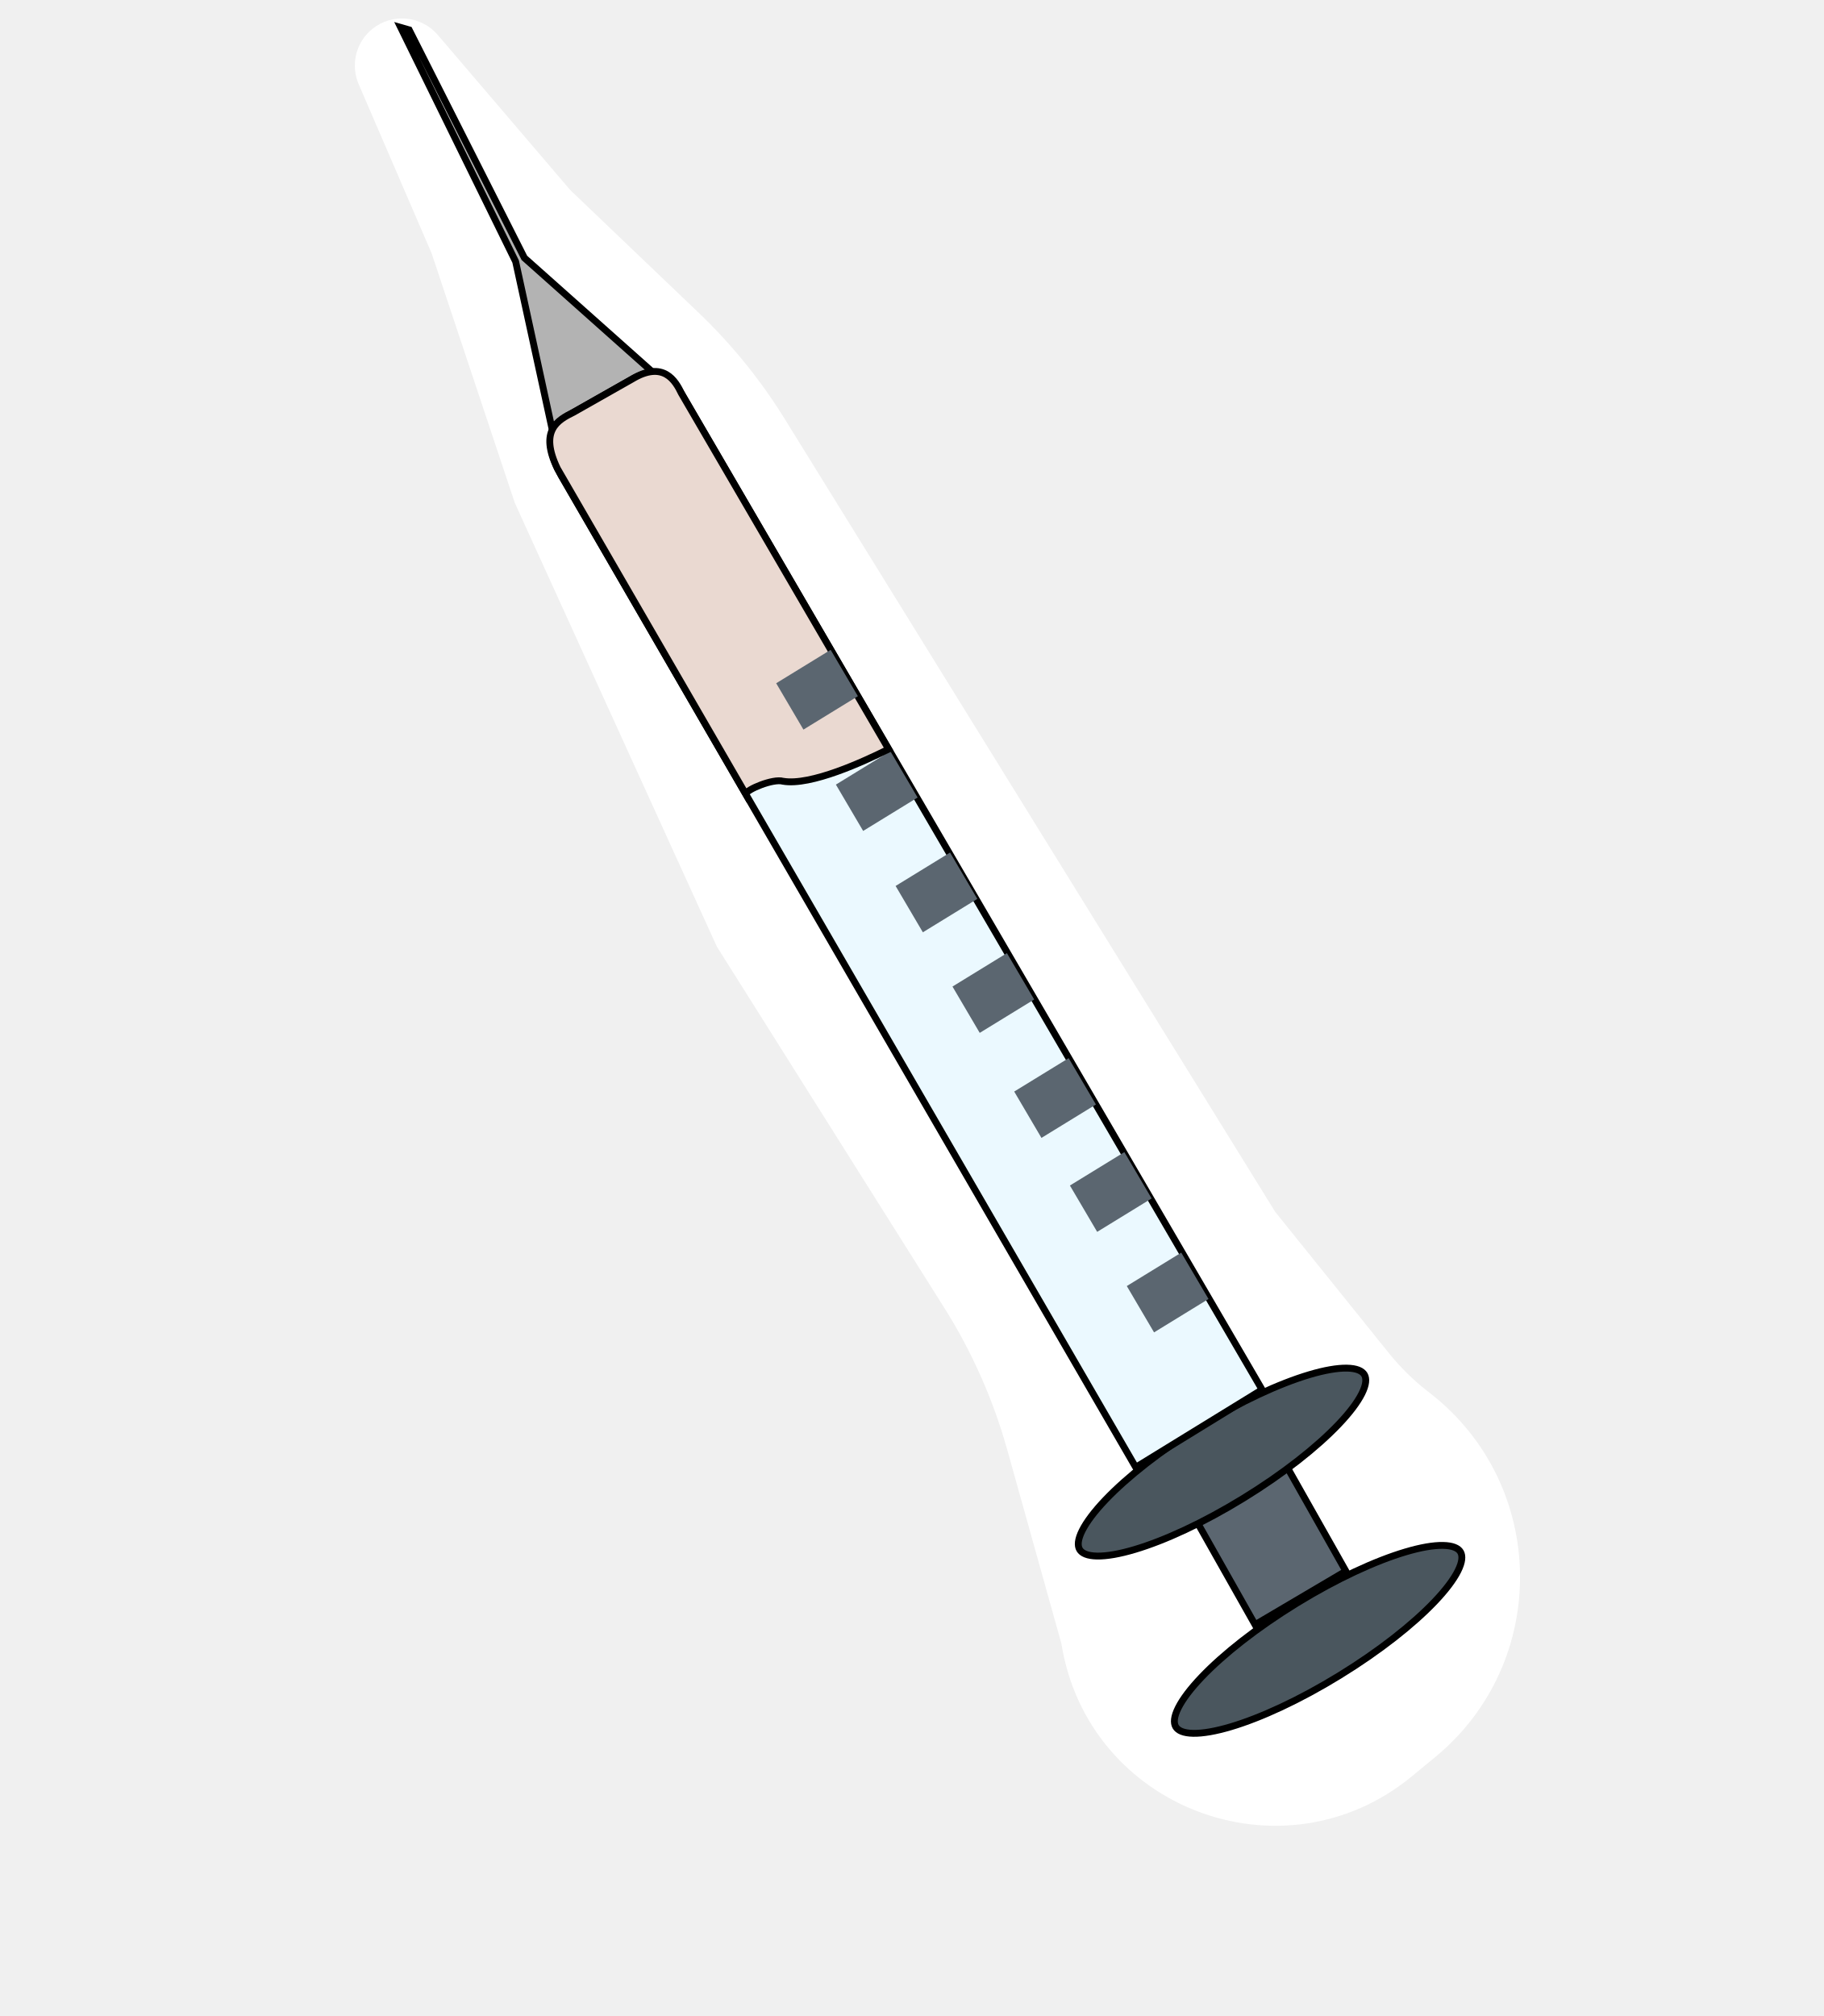
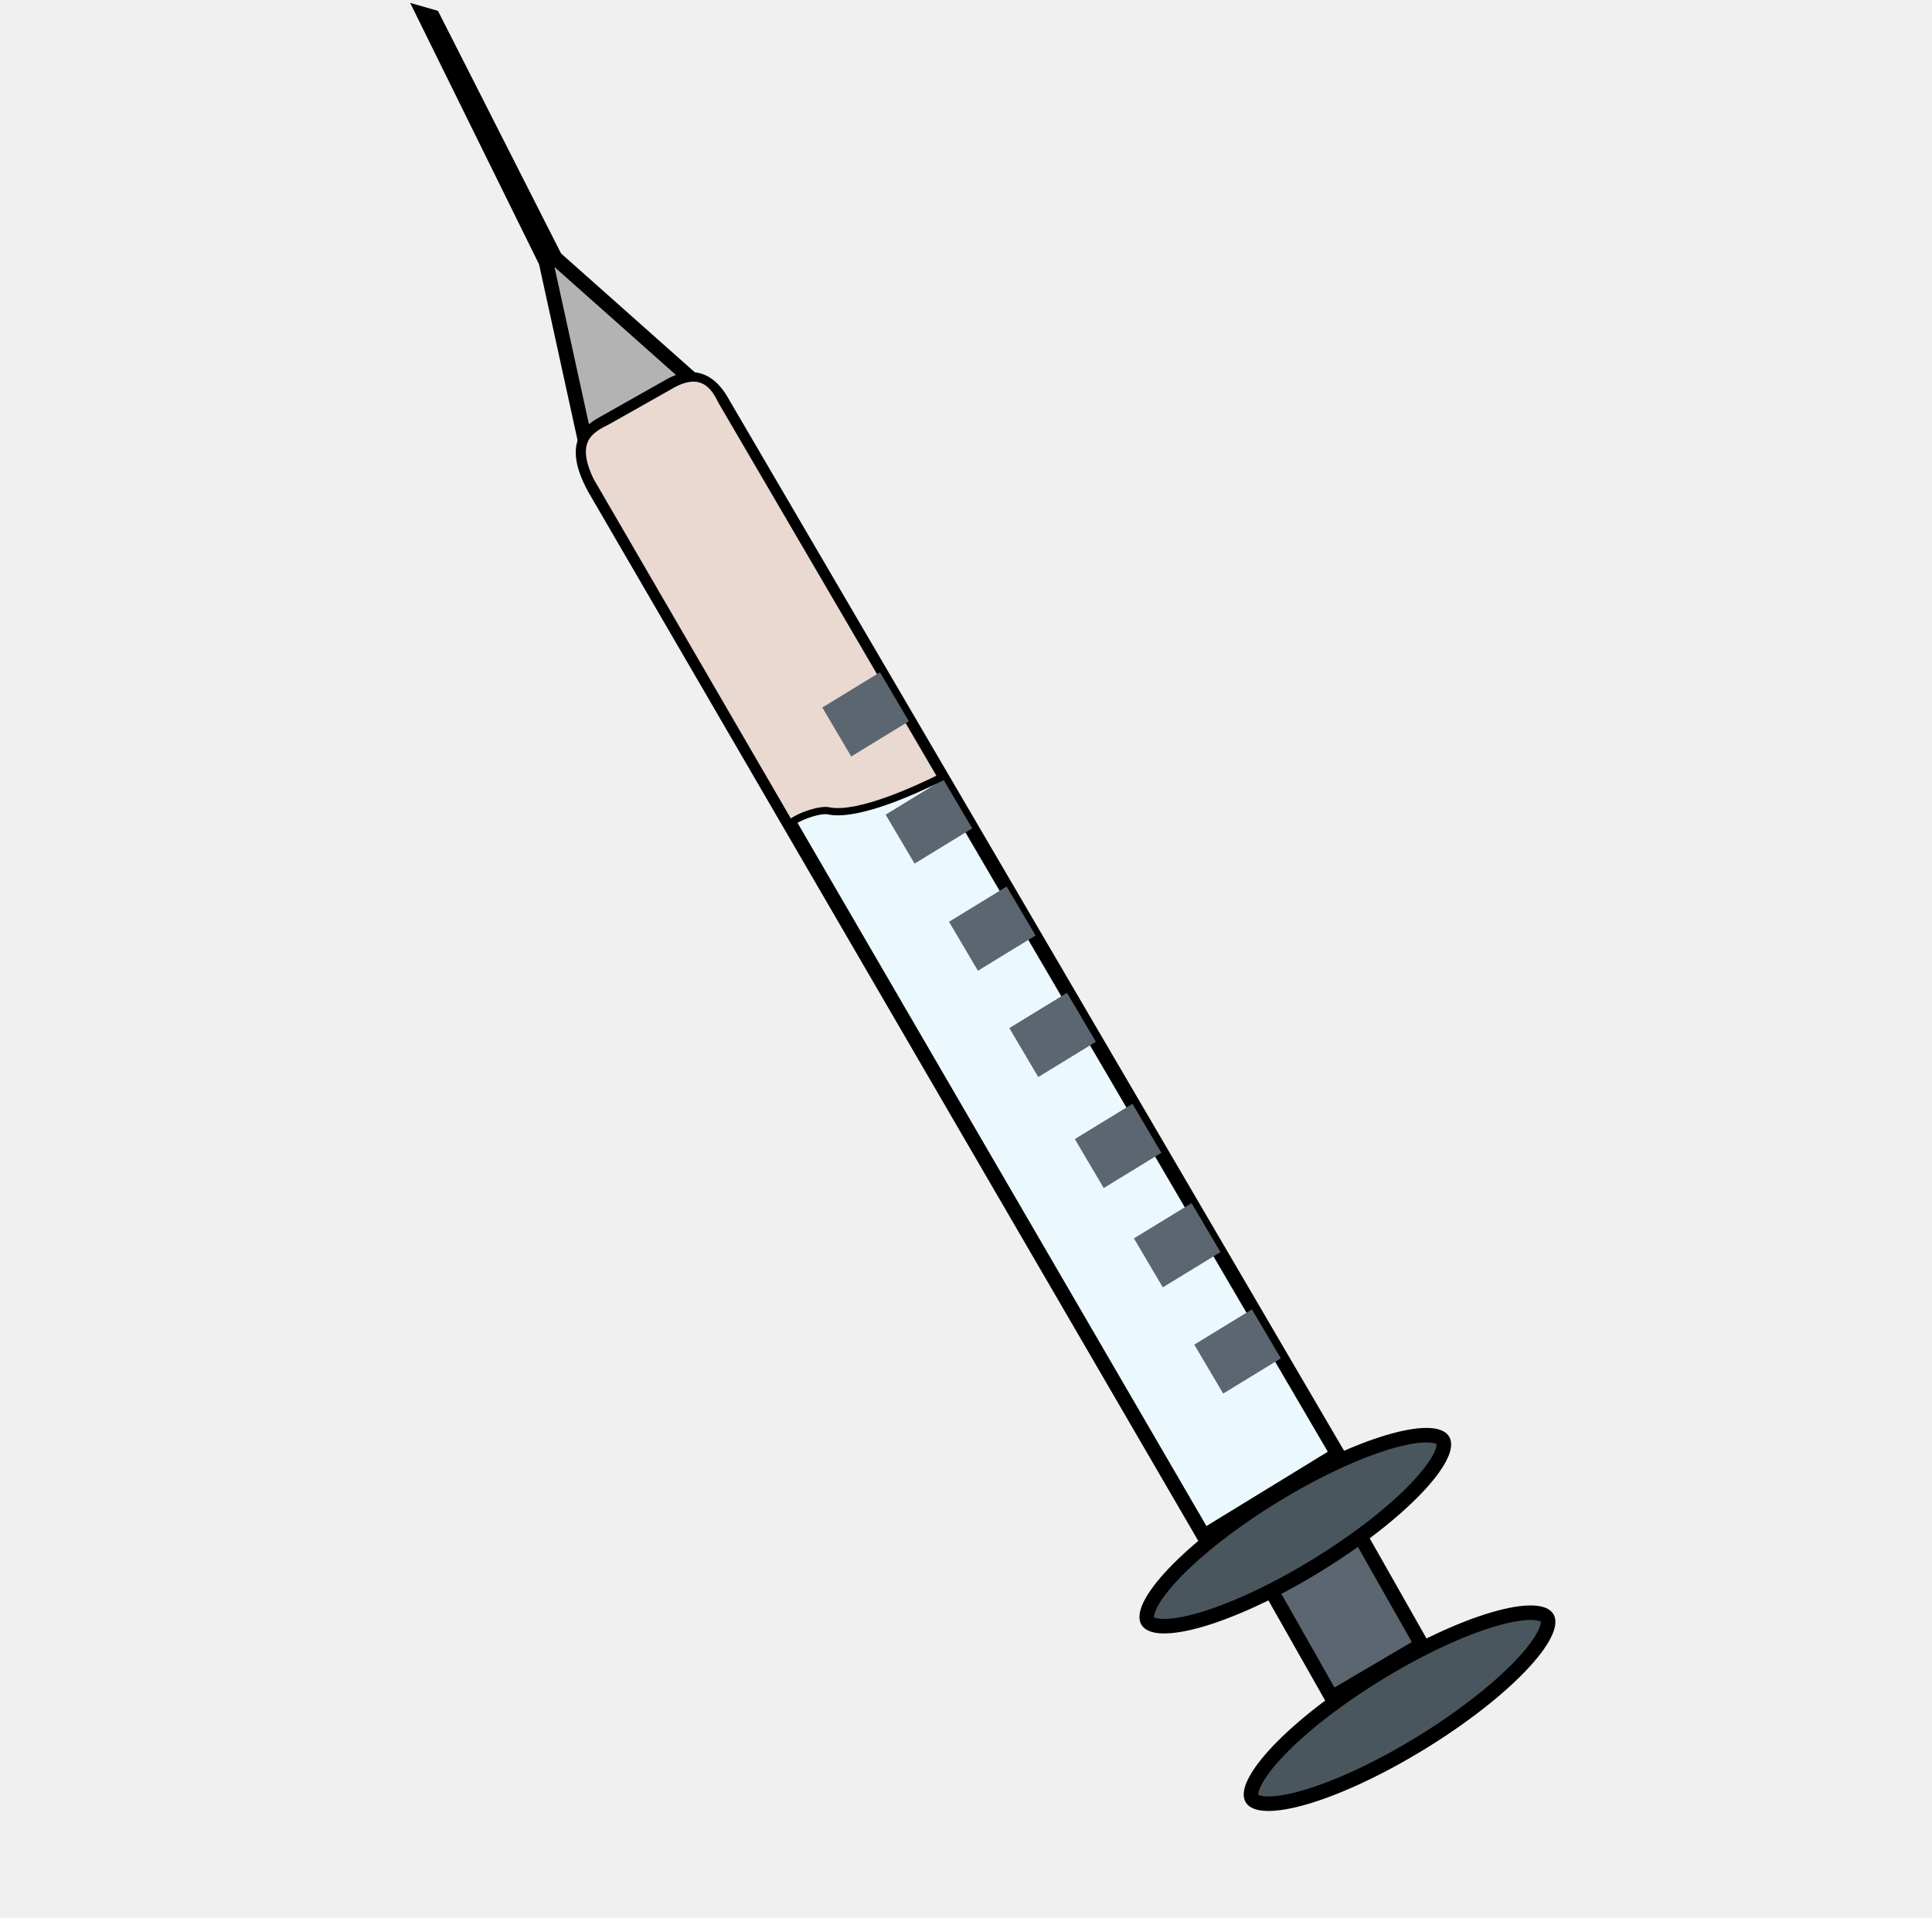
- <svg xmlns="http://www.w3.org/2000/svg" width="266" height="294" viewBox="0 0 266 294" fill="none">
-   <path d="M62.959 36.967L52.312 12.285C51.093 9.46 51.901 6.169 54.289 4.229C57.183 1.877 61.426 2.263 63.849 5.099L83.175 27.725L101.911 45.629C106.729 50.232 110.941 55.43 114.447 61.097L185.988 176.747L202.556 197.331C204.213 199.389 206.1 201.25 208.182 202.876L208.614 203.213C225.755 216.605 226.088 242.426 209.296 256.254L205.904 259.048C187.118 274.518 158.633 263.737 154.798 239.705L146.904 211.455C144.861 204.143 141.768 197.165 137.723 190.74L104.546 138.047L75.088 73.356L62.959 36.967Z" fill="white" />
-   <path d="M76.476 37.608L95.678 54.716L80.692 63.385L75.204 38.153L58.434 4L59.672 4.355L76.476 37.608Z" fill="#B3B3B3" stroke="black" />
-   <rect x="-0.677" y="-0.181" width="15.375" height="27.803" transform="matrix(-0.861268 0.508151 -0.491799 -0.870709 195.609 229.31)" fill="#5B6670" stroke="black" />
-   <path d="M213 226.328C213.327 226.884 213.278 227.783 212.627 229.086C211.988 230.363 210.836 231.888 209.239 233.565C206.049 236.912 201.164 240.777 195.338 244.353C189.512 247.929 183.877 250.52 179.487 251.825C177.288 252.479 175.429 252.801 174.025 252.778C172.593 252.753 171.793 252.375 171.466 251.82C171.14 251.265 171.188 250.366 171.84 249.062C172.479 247.785 173.63 246.26 175.228 244.583C178.417 241.236 183.303 237.371 189.129 233.795C194.955 230.219 200.589 227.628 204.98 226.323C207.179 225.669 209.038 225.347 210.441 225.371C211.874 225.395 212.674 225.773 213 226.328Z" fill="#4A565E" stroke="black" />
-   <path d="M198.985 200.476C199.311 201.032 199.263 201.931 198.611 203.234C197.972 204.511 196.821 206.036 195.223 207.713C192.034 211.06 187.149 214.925 181.322 218.501C175.496 222.077 169.862 224.668 165.471 225.973C163.272 226.627 161.413 226.949 160.01 226.926C158.577 226.901 157.777 226.523 157.451 225.968C157.124 225.413 157.173 224.513 157.825 223.21C158.463 221.933 159.615 220.408 161.212 218.731C164.402 215.384 169.287 211.519 175.113 207.943C180.94 204.367 186.574 201.776 190.964 200.471C193.163 199.817 195.023 199.495 196.426 199.518C197.858 199.543 198.658 199.921 198.985 200.476Z" fill="#4A565E" stroke="black" />
-   <path d="M99.675 57.901L184.061 202.661L165.636 213.983L81.869 69.401C78.365 62.937 81.503 61.335 83.369 60.277L92.431 55.142C96.647 52.893 98.653 56.016 99.675 57.901Z" fill="#EBF9FF" stroke="black" />
-   <rect width="7.84" height="9.317" transform="matrix(0.506932 0.861986 -0.852279 0.523088 129.848 109.547)" fill="#5B6670" />
-   <rect width="7.84" height="9.317" transform="matrix(0.506932 0.861986 -0.852279 0.523088 138.556 124.329)" fill="#5B6670" />
-   <rect width="7.84" height="9.317" transform="matrix(0.506932 0.861986 -0.852279 0.523088 146.85 138.997)" fill="#5B6670" />
-   <rect width="7.84" height="9.317" transform="matrix(0.506932 0.861986 -0.852279 0.523088 155.852 154.312)" fill="#5B6670" />
-   <rect width="7.84" height="9.317" transform="matrix(0.506932 0.861986 -0.852279 0.523088 163.977 168.015)" fill="#5B6670" />
-   <rect width="7.84" height="9.317" transform="matrix(0.506932 0.861986 -0.852279 0.523088 172.273 182.675)" fill="#5B6670" />
-   <path d="M114.19 113.931C118.23 114.634 126.033 111.033 129.595 109.249L99.383 57.366C98.498 55.52 96.755 52.518 92.164 55.296L83.635 60.129C81.296 61.279 78.631 62.789 81.284 68.327L108.749 115.783C108.941 115.11 112.746 113.517 114.19 113.931Z" fill="#EAD9D1" stroke="black" />
-   <rect width="7.84" height="9.317" transform="matrix(0.506932 0.861986 -0.852279 0.523088 121.139 94.7676)" fill="#5B6670" />
+ <svg xmlns="http://www.w3.org/2000/svg" width="266" height="264" viewBox="0 0 266 264" fill="none">
+   <path d="M76.44 35.516L95.658 52.595L80.678 61.229L75.168 36.059L58.368 1.981L59.606 2.336L76.44 35.516Z" fill="#B3B3B3" stroke="black" stroke-width="2" />
+   <rect x="-1.355" y="-0.363" width="14.353" height="26.767" transform="matrix(-0.862076 0.506779 -0.493186 -0.869924 194.389 226.821)" fill="#5B6670" stroke="black" stroke-width="2" />
+   <path d="M213.023 222.765C213.213 223.086 213.268 223.767 212.636 225.028C212.031 226.237 210.919 227.715 209.339 229.369C206.19 232.665 201.345 236.489 195.547 240.035C189.75 243.581 184.157 246.139 179.82 247.422C177.644 248.065 175.839 248.37 174.507 248.347C173.116 248.322 172.551 247.953 172.362 247.632C172.173 247.311 172.118 246.63 172.749 245.368C173.354 244.16 174.466 242.682 176.046 241.028C179.195 237.732 184.04 233.908 189.838 230.362C195.636 226.816 201.228 224.258 205.565 222.975C207.741 222.332 209.546 222.027 210.878 222.05C212.269 222.075 212.834 222.444 213.023 222.765Z" fill="#4A565E" stroke="black" stroke-width="2" />
+   <path d="M198.668 198.322C198.858 198.643 198.913 199.324 198.281 200.586C197.676 201.794 196.564 203.272 194.984 204.926C191.835 208.222 186.99 212.046 181.192 215.592C175.395 219.138 169.802 221.696 165.465 222.979C163.289 223.622 161.484 223.927 160.152 223.904C158.761 223.879 158.196 223.51 158.007 223.189C157.817 222.868 157.762 222.187 158.394 220.926C158.999 219.717 160.111 218.239 161.691 216.585C164.84 213.289 169.685 209.465 175.483 205.919C181.28 202.373 186.873 199.815 191.21 198.532C193.386 197.889 195.191 197.584 196.523 197.607C197.914 197.632 198.479 198.001 198.668 198.322Z" fill="#4A565E" stroke="black" stroke-width="2" />
+   <path d="M99.658 55.776L184.172 200.227L165.755 211.504L81.859 67.231C78.35 60.781 81.487 59.185 83.352 58.132L92.41 53.018C96.625 50.779 98.634 53.895 99.658 55.776Z" fill="#EBF9FF" stroke="black" stroke-width="2" />
+   <rect width="7.83" height="9.304" transform="matrix(0.508304 0.861178 -0.853109 0.521734 129.876 107.312)" fill="#5B6670" />
+   <rect width="7.83" height="9.304" transform="matrix(0.508304 0.861178 -0.853109 0.521734 138.598 122.062)" fill="#5B6670" />
+   <rect width="7.83" height="9.304" transform="matrix(0.508304 0.861178 -0.853109 0.521734 146.905 136.698)" fill="#5B6670" />
+   <rect width="7.83" height="9.304" transform="matrix(0.508304 0.861178 -0.853109 0.521734 155.92 151.981)" fill="#5B6670" />
+   <rect width="7.83" height="9.304" transform="matrix(0.508304 0.861178 -0.853109 0.521734 164.057 165.655)" fill="#5B6670" />
+   <rect width="7.83" height="9.304" transform="matrix(0.508304 0.861178 -0.853109 0.521734 172.367 180.283)" fill="#5B6670" />
+   <path d="M114.221 111.671C118.262 112.376 126.063 108.791 129.624 107.015L99.365 55.241C98.479 53.4 96.733 50.404 92.144 53.171L83.618 57.984C81.28 59.129 78.616 60.633 81.274 66.159L108.781 113.513C108.973 112.843 112.777 111.257 114.221 111.671Z" fill="#EAD9D1" stroke="black" />
+   <rect width="7.83" height="9.304" transform="matrix(0.508304 0.861178 -0.853109 0.521734 121.155 92.5635)" fill="#5B6670" />
</svg>
